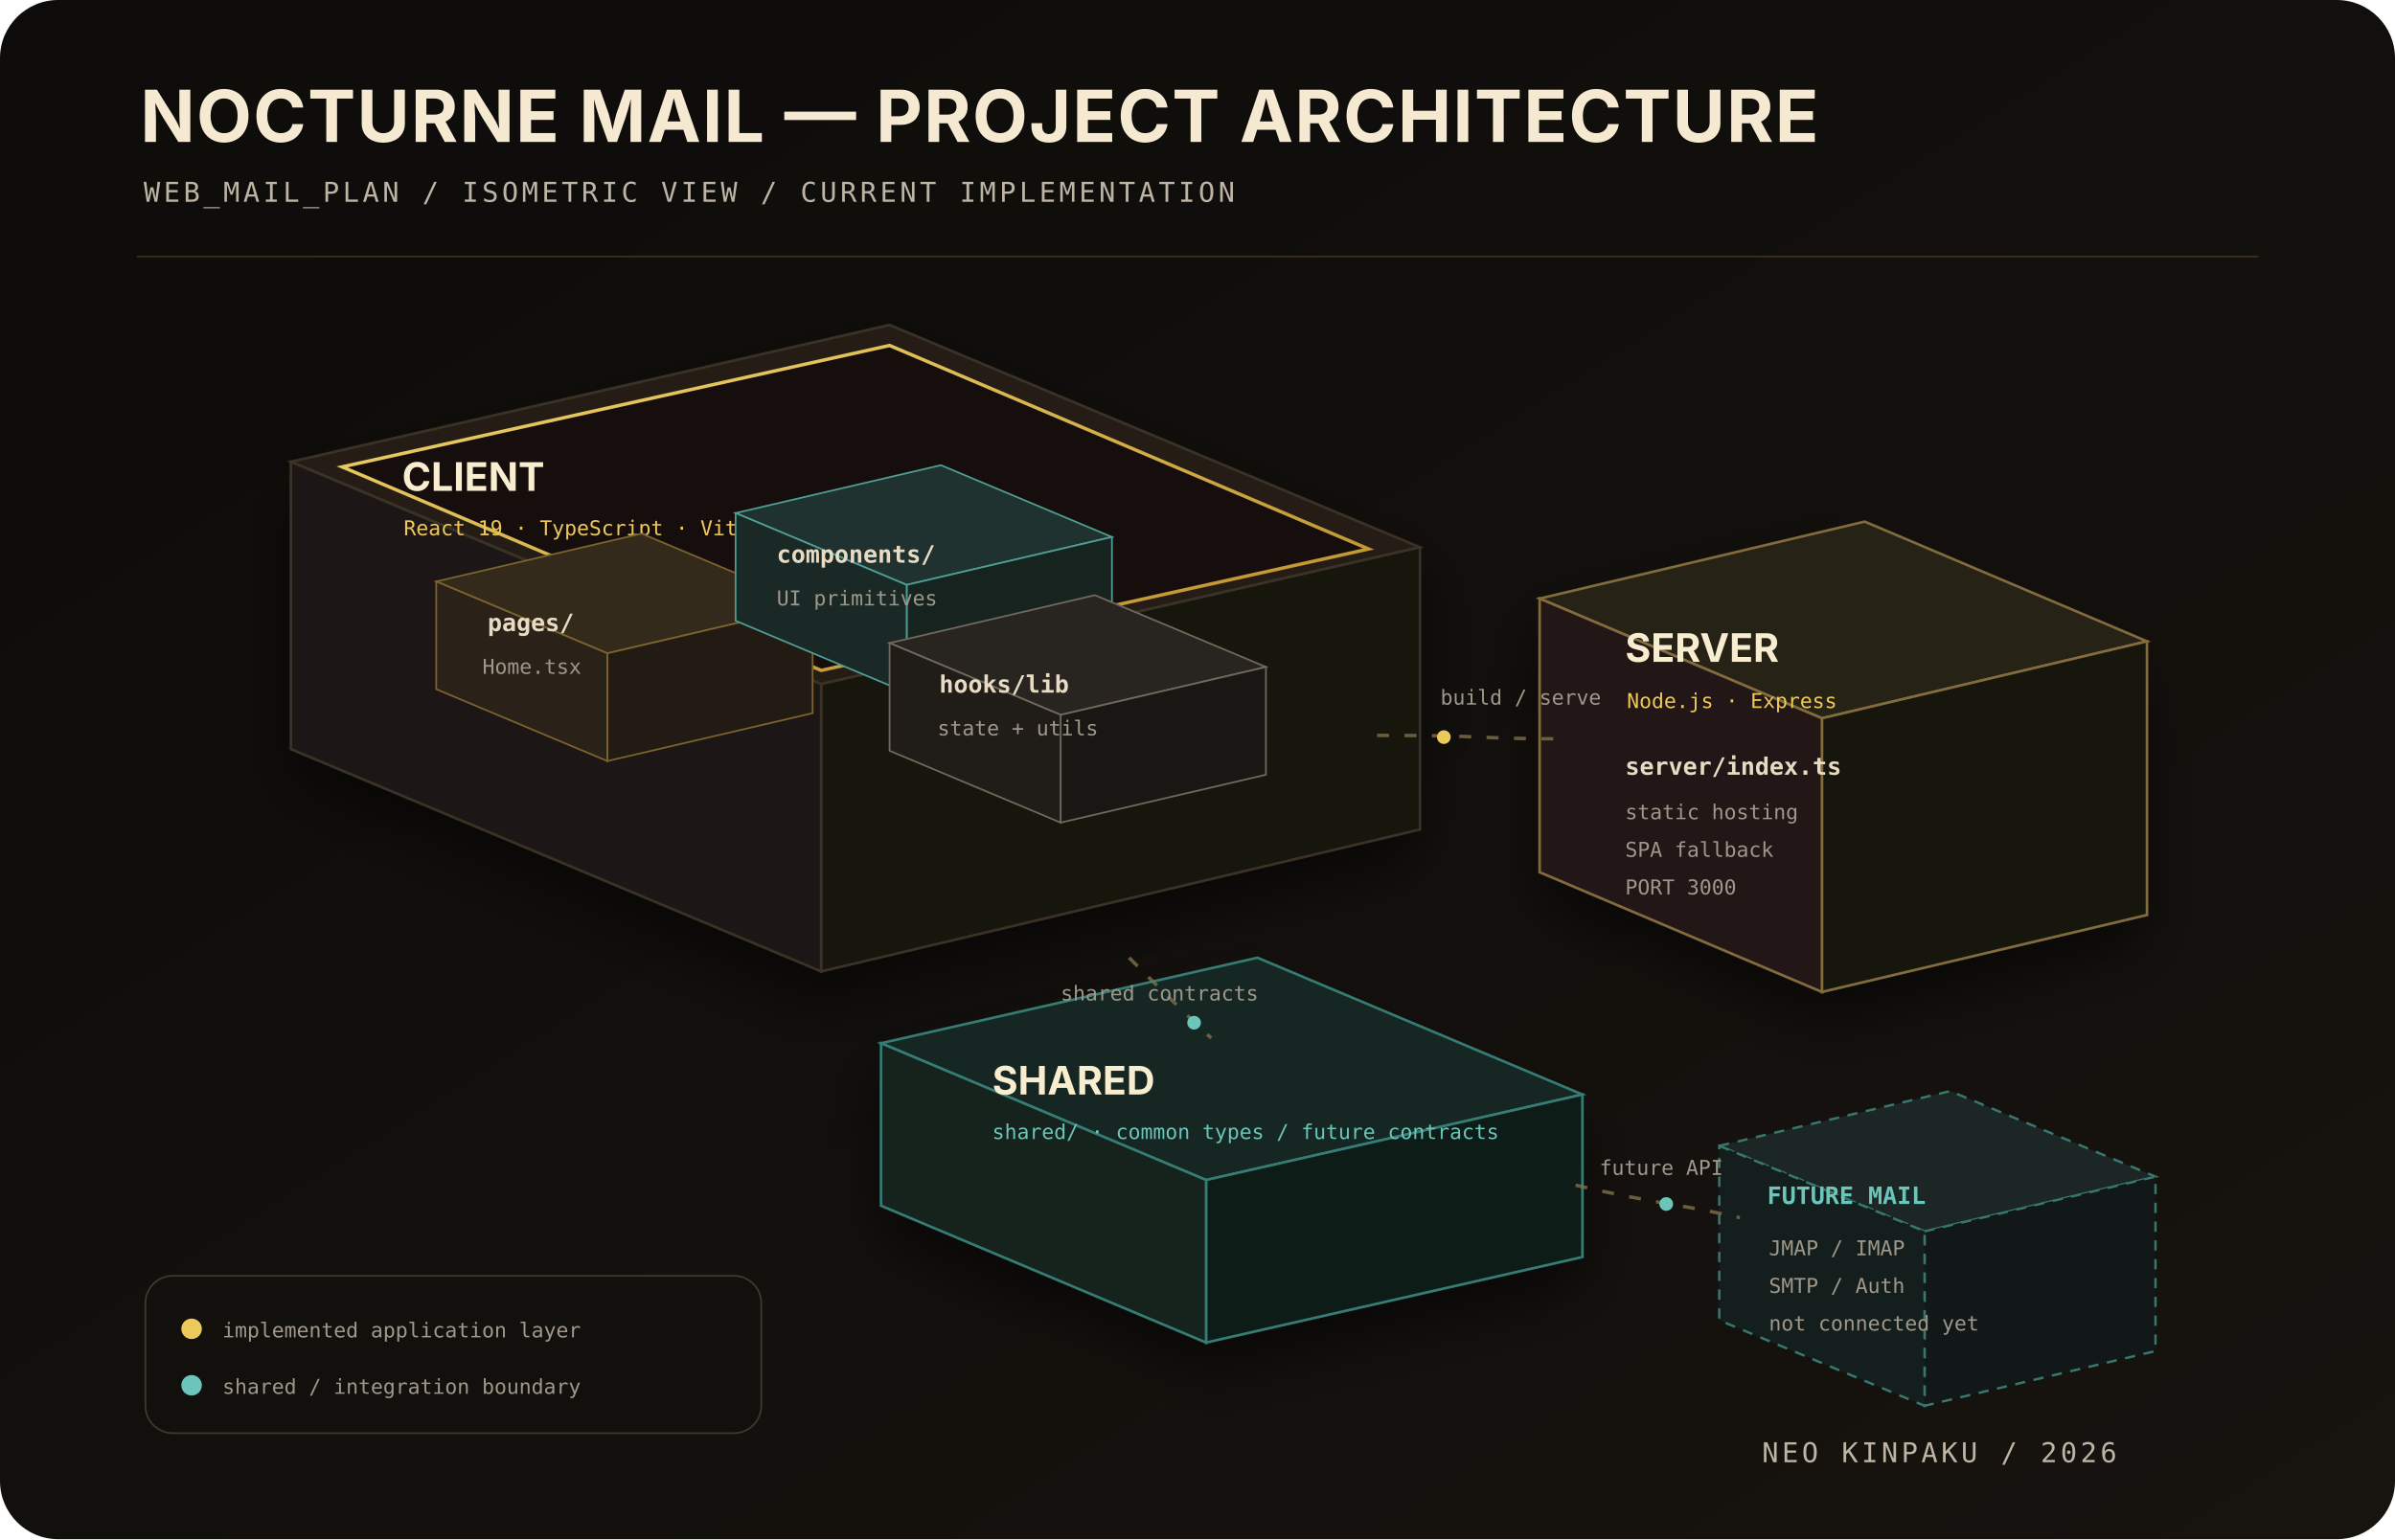
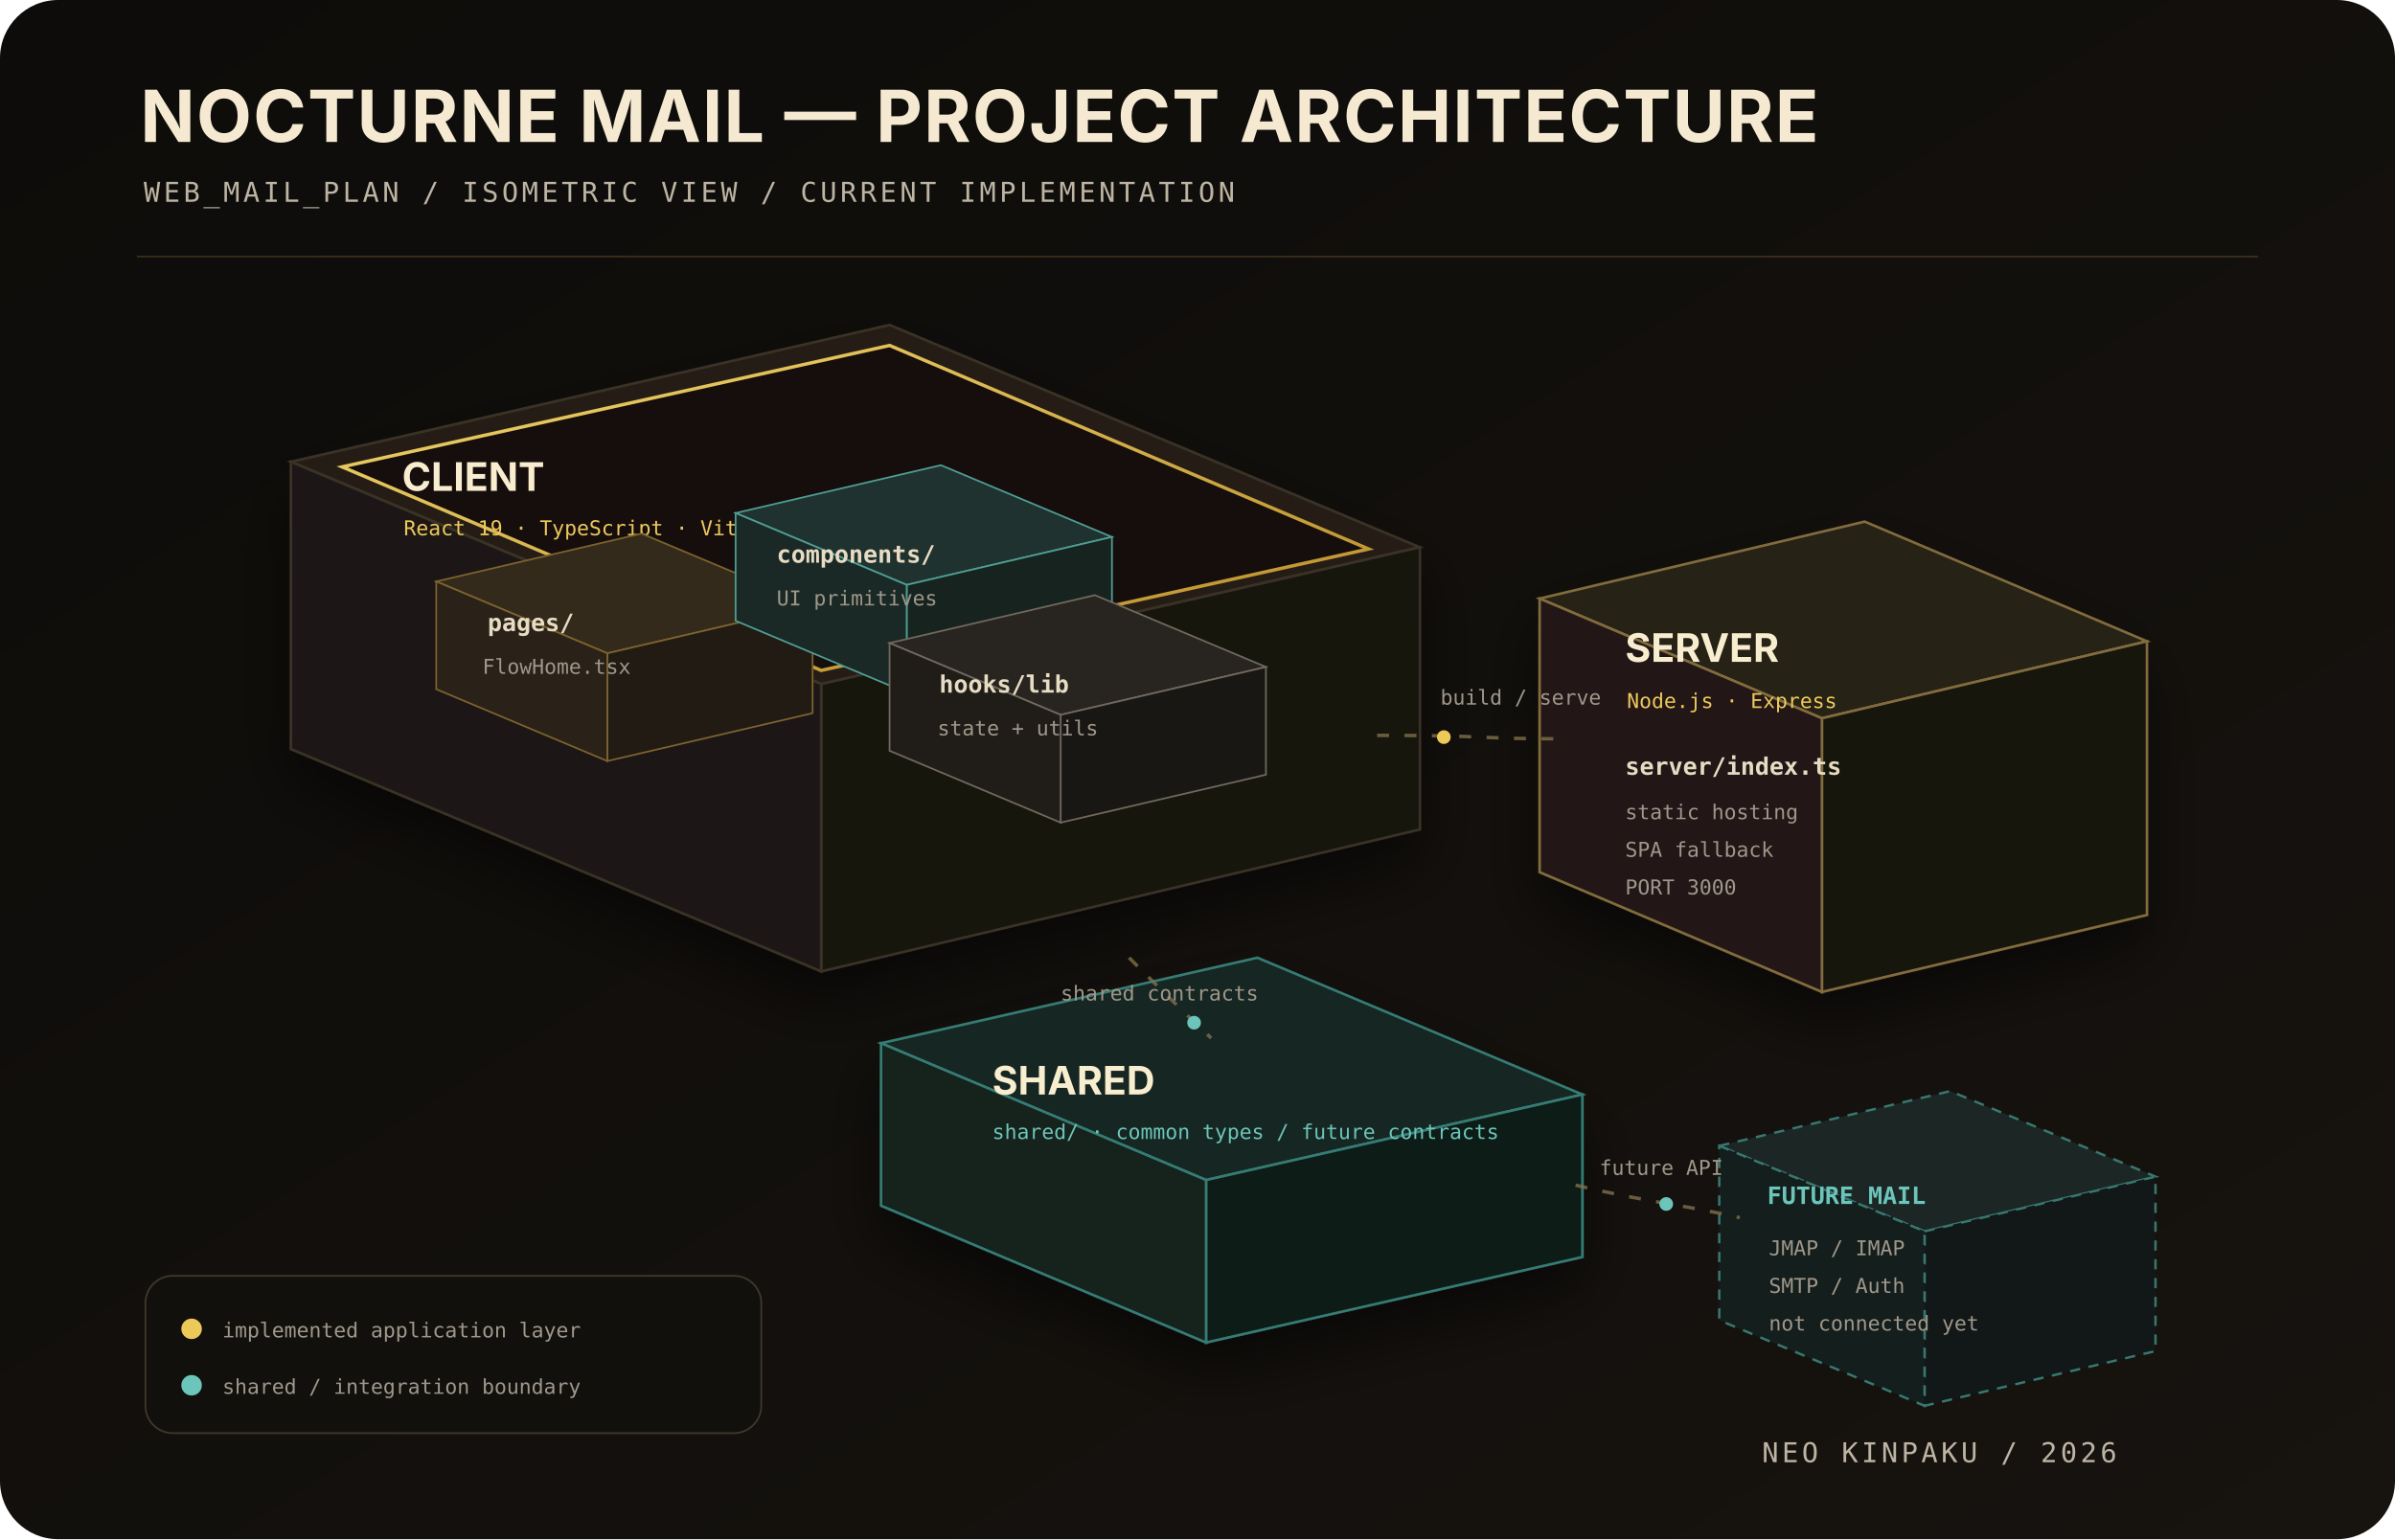
<svg xmlns="http://www.w3.org/2000/svg" width="1400" height="900" viewBox="0 0 1400 900" role="img" aria-labelledby="title desc">
  <defs>
    <linearGradient id="bg" x1="0" y1="0" x2="1" y2="1">
      <stop offset="0" stop-color="#0d0c0a" />
      <stop offset="1" stop-color="#17130f" />
    </linearGradient>
    <linearGradient id="gold" x1="0" y1="0" x2="1" y2="1">
      <stop offset="0" stop-color="#f2d56b" />
      <stop offset="1" stop-color="#b88a28" />
    </linearGradient>
    <linearGradient id="patina" x1="0" y1="0" x2="1" y2="1">
      <stop offset="0" stop-color="#6dc7bd" />
      <stop offset="1" stop-color="#2e756d" />
    </linearGradient>
    <filter id="shadow" x="-30%" y="-30%" width="160%" height="180%">
      <feDropShadow dx="0" dy="18" stdDeviation="18" flood-color="#000000" flood-opacity="0.5" />
    </filter>
    <style>
      .title { font: 700 42px system-ui, -apple-system, BlinkMacSystemFont, 'Segoe UI', sans-serif; fill: #f5ead1; letter-spacing: .8px; }
      .subtitle { font: 500 16px ui-monospace, SFMono-Regular, Menlo, Consolas, monospace; fill: #bdb4a4; letter-spacing: 2px; }
      .layer { font: 700 23px system-ui, -apple-system, BlinkMacSystemFont, 'Segoe UI', sans-serif; fill: #f8edcf; }
      .label { font: 600 14px ui-monospace, SFMono-Regular, Menlo, Consolas, monospace; fill: #e7dcc3; }
      .small { font: 500 12px ui-monospace, SFMono-Regular, Menlo, Consolas, monospace; fill: #9f978a; }
      .goldText { fill: #edc95a; }
      .patinaText { fill: #6bc5ba; }
      .stroke { stroke: #3a3328; stroke-width: 1.5; }
      .wire { fill: none; stroke: #806f4a; stroke-width: 2; stroke-dasharray: 7 9; opacity: .8; }
    </style>
  </defs>
  <rect width="1400" height="900" rx="34" fill="url(#bg)" />
  <path d="M80 150 H1320" stroke="#5d4a25" stroke-width="1" opacity=".55" />
  <text x="82" y="83" class="title">NOCTURNE MAIL — PROJECT ARCHITECTURE</text>
  <text x="84" y="118" class="subtitle">WEB_MAIL_PLAN / ISOMETRIC VIEW / CURRENT IMPLEMENTATION</text>
  <g filter="url(#shadow)">
    <polygon points="170,270 520,190 830,320 480,400" fill="#251f17" class="stroke" />
    <polygon points="480,400 830,320 830,485 480,568" fill="#17130f" class="stroke" />
    <polygon points="170,270 480,400 480,568 170,438" fill="#1d1913" class="stroke" />
    <polygon points="200,273 520,202 800,321 480,392" fill="#13110e" stroke="url(#gold)" stroke-width="2" />
  </g>
  <text x="235" y="287" class="layer">CLIENT</text>
  <text x="236" y="313" class="small goldText">React 19 · TypeScript · Vite</text>
  <g>
    <polygon points="255,340 375,312 475,354 355,382" fill="#342a1c" stroke="#7c622d" />
    <polygon points="355,382 475,354 475,417 355,445" fill="#211b14" stroke="#7c622d" />
    <polygon points="255,340 355,382 355,445 255,403" fill="#2a2218" stroke="#7c622d" />
    <text x="285" y="369" class="label">pages/</text>
-     <text x="282" y="394" class="small">Home.tsx</text>
+     <text x="282" y="394" class="small">FlowHome.tsx</text>
    <polygon points="430,300 550,272 650,314 530,342" fill="#20322f" stroke="#4e9d93" />
    <polygon points="530,342 650,314 650,377 530,405" fill="#16231f" stroke="#4e9d93" />
    <polygon points="430,300 530,342 530,405 430,363" fill="#1b2926" stroke="#4e9d93" />
    <text x="454" y="329" class="label">components/</text>
    <text x="454" y="354" class="small">UI primitives</text>
    <polygon points="520,376 640,348 740,390 620,418" fill="#282520" stroke="#70685d" />
    <polygon points="620,418 740,390 740,453 620,481" fill="#191713" stroke="#70685d" />
    <polygon points="520,376 620,418 620,481 520,439" fill="#201d18" stroke="#70685d" />
    <text x="549" y="405" class="label">hooks/lib</text>
    <text x="548" y="430" class="small">state + utils</text>
  </g>
  <g filter="url(#shadow)">
    <polygon points="515,610 735,560 925,640 705,690" fill="#172724" stroke="#367c74" stroke-width="1.5" />
    <polygon points="705,690 925,640 925,735 705,785" fill="#101b19" stroke="#367c74" stroke-width="1.5" />
    <polygon points="515,610 705,690 705,785 515,705" fill="#13201e" stroke="#367c74" stroke-width="1.5" />
  </g>
  <text x="580" y="640" class="layer">SHARED</text>
  <text x="580" y="666" class="small patinaText">shared/ · common types / future contracts</text>
  <g filter="url(#shadow)">
    <polygon points="900,350 1090,305 1255,375 1065,420" fill="#272019" stroke="#826c3e" stroke-width="1.5" />
    <polygon points="1065,420 1255,375 1255,535 1065,580" fill="#18130f" stroke="#826c3e" stroke-width="1.5" />
    <polygon points="900,350 1065,420 1065,580 900,510" fill="#201913" stroke="#826c3e" stroke-width="1.5" />
  </g>
  <text x="950" y="387" class="layer">SERVER</text>
  <text x="951" y="414" class="small goldText">Node.js · Express</text>
  <text x="950" y="453" class="label">server/index.ts</text>
  <text x="950" y="479" class="small">static hosting</text>
  <text x="950" y="501" class="small">SPA fallback</text>
  <text x="950" y="523" class="small">PORT 3000</text>
  <g opacity=".82">
    <polygon points="1005,670 1140,638 1260,688 1125,720" fill="#1d2b29" stroke="#3f8e85" stroke-width="1.4" stroke-dasharray="6 5" />
    <polygon points="1125,720 1260,688 1260,790 1125,822" fill="#101a18" stroke="#3f8e85" stroke-width="1.4" stroke-dasharray="6 5" />
    <polygon points="1005,670 1125,720 1125,822 1005,772" fill="#14211f" stroke="#3f8e85" stroke-width="1.4" stroke-dasharray="6 5" />
  </g>
  <text x="1033" y="704" class="label patinaText">FUTURE MAIL</text>
  <text x="1034" y="734" class="small">JMAP / IMAP</text>
  <text x="1034" y="756" class="small">SMTP / Auth</text>
  <text x="1034" y="778" class="small">not connected yet</text>
  <path d="M805 430 C875 430 858 432 915 432" class="wire" />
  <path d="M660 560 C680 580 690 590 708 607" class="wire" />
  <path d="M921 693 C968 704 982 704 1017 712" class="wire" />
  <circle cx="844" cy="431" r="4" fill="#edc95a" />
  <text x="842" y="412" class="small">build / serve</text>
  <circle cx="698" cy="598" r="4" fill="#6bc5ba" />
  <text x="620" y="585" class="small">shared contracts</text>
  <circle cx="974" cy="704" r="4" fill="#6bc5ba" />
  <text x="935" y="687" class="small">future API</text>
  <rect x="85" y="746" width="360" height="92" rx="16" fill="#12100d" stroke="#3f382c" />
  <circle cx="112" cy="777" r="6" fill="#edc95a" />
  <text x="130" y="782" class="small">implemented application layer</text>
  <circle cx="112" cy="810" r="6" fill="#6bc5ba" />
  <text x="130" y="815" class="small">shared / integration boundary</text>
  <text x="1030" y="855" class="subtitle">NEO KINPAKU / 2026</text>
</svg>
